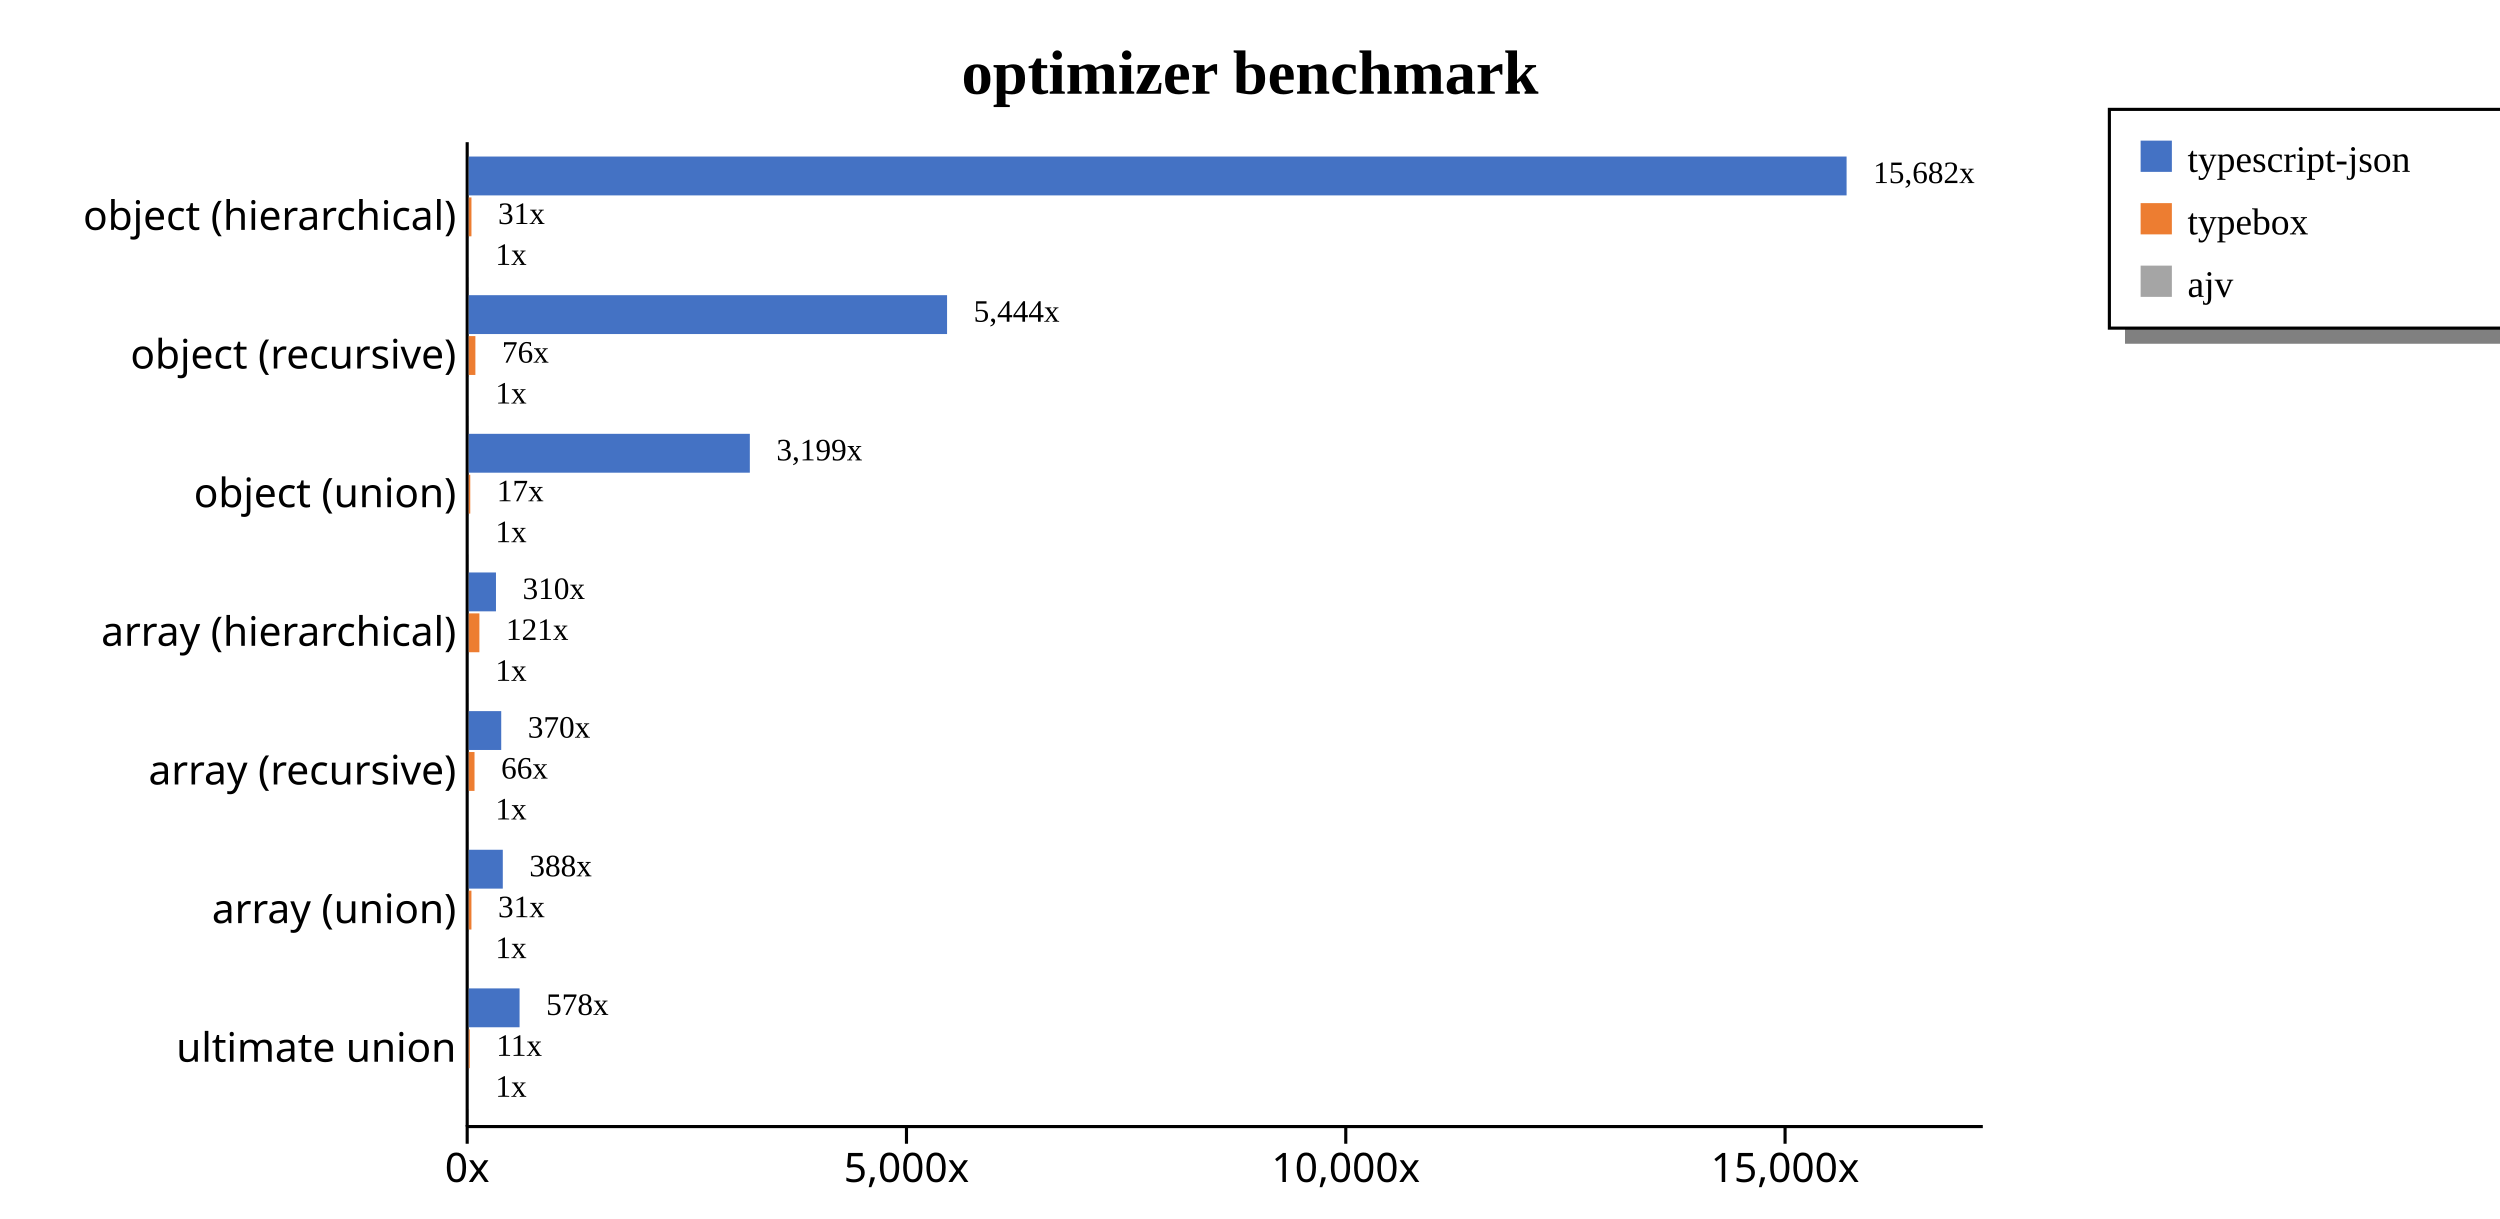
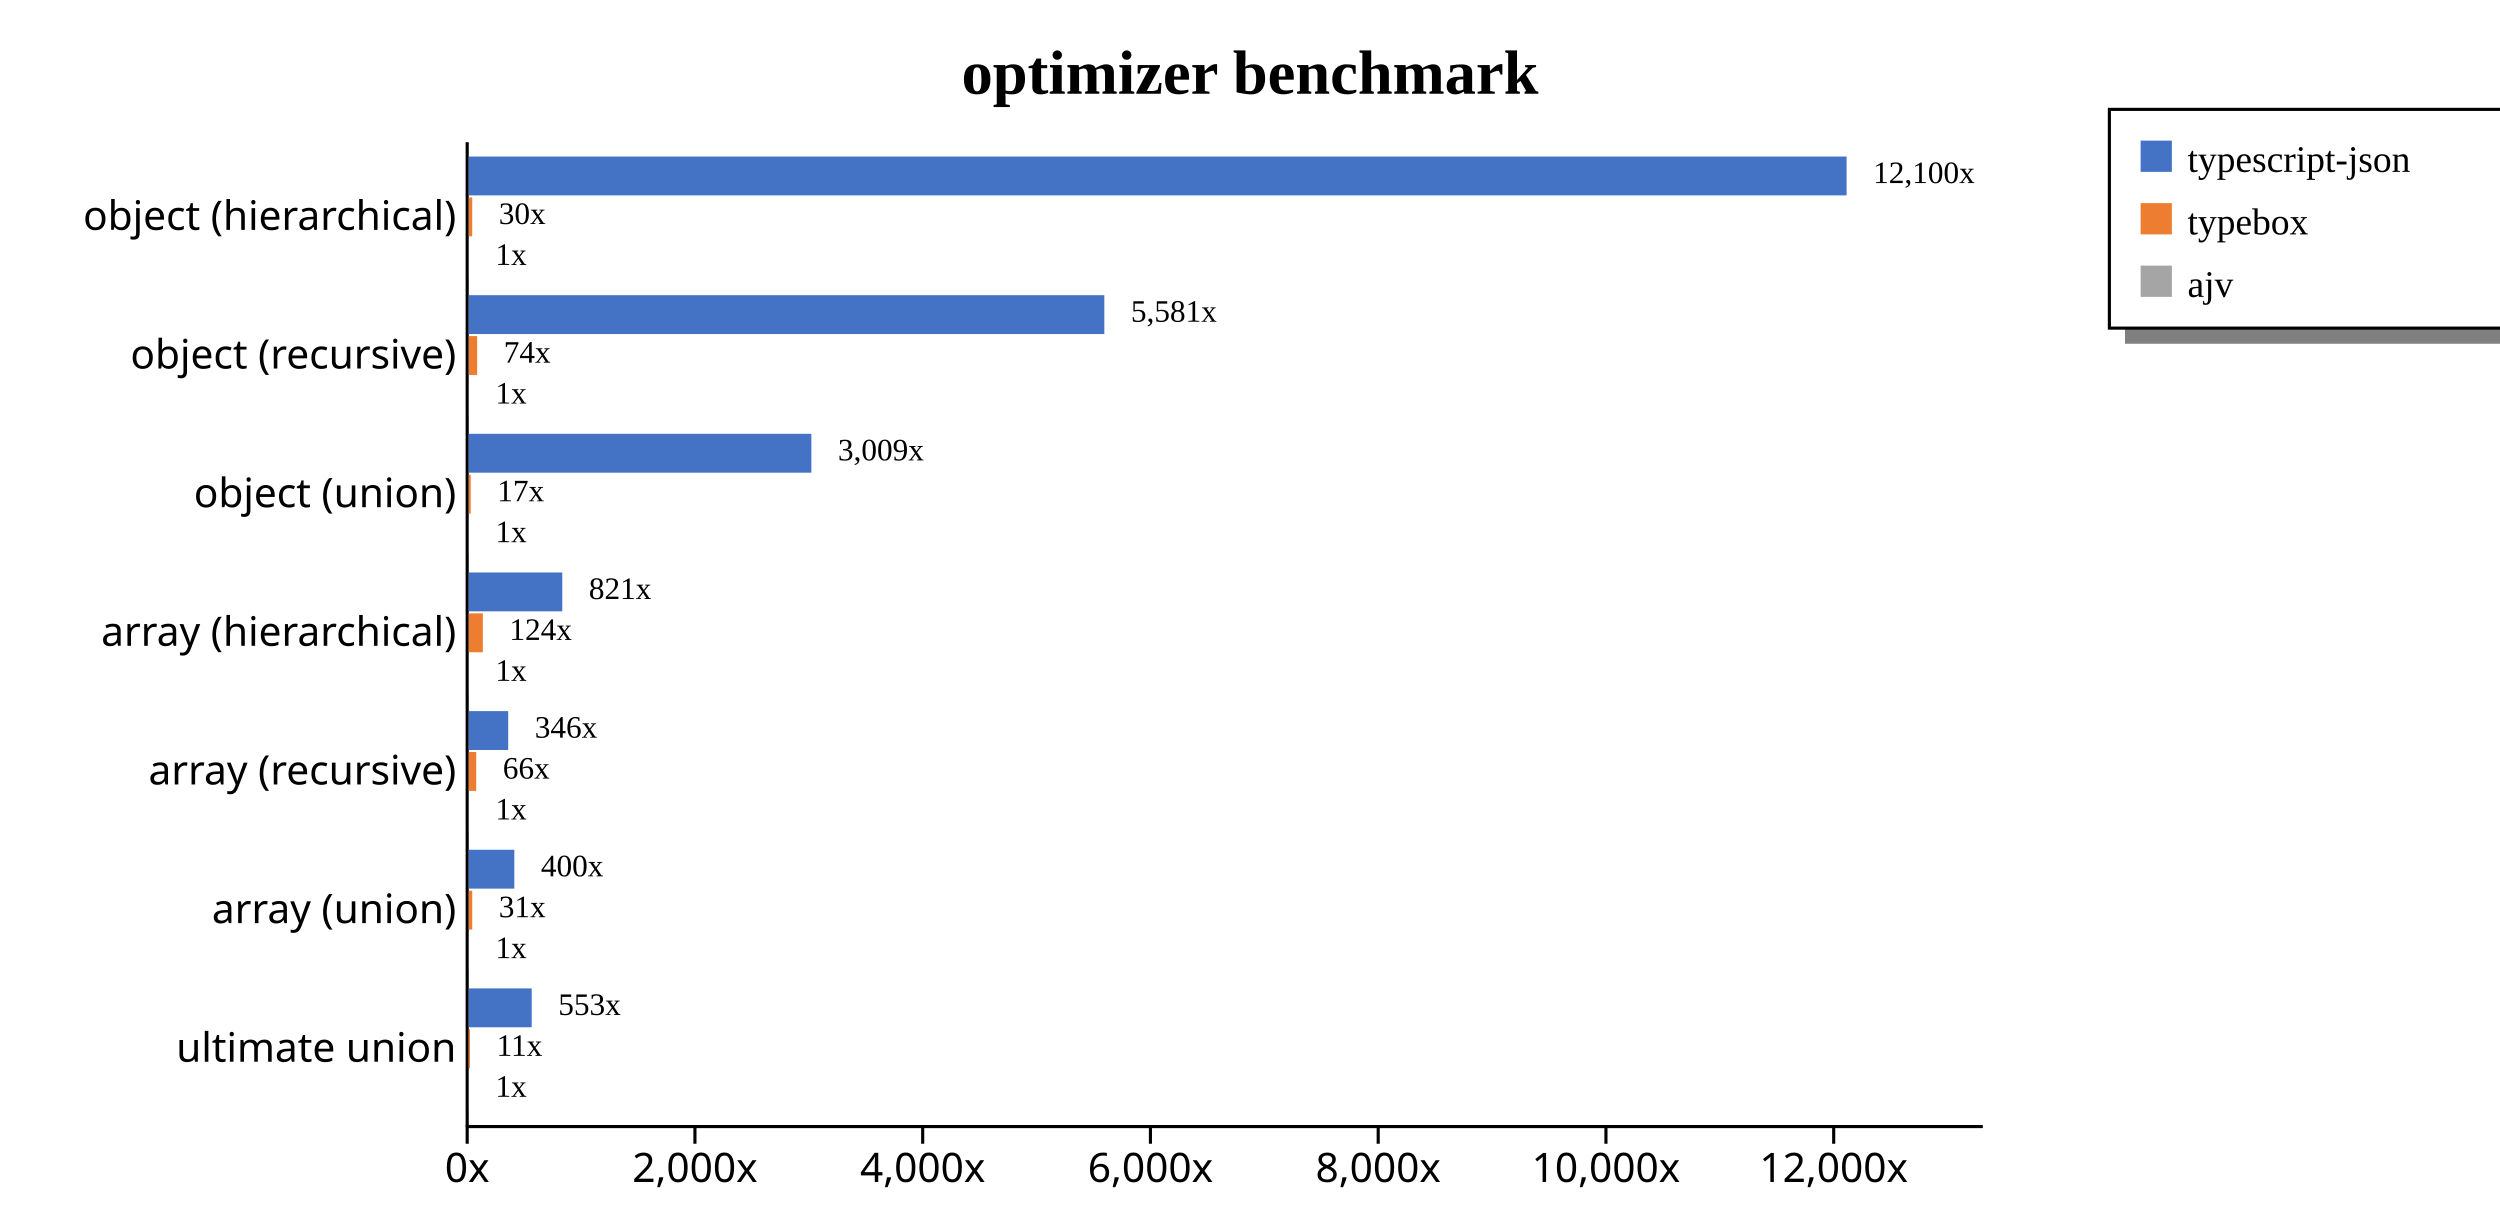
<svg xmlns="http://www.w3.org/2000/svg" width="800" height="390" style="background-color: white;">
  <g class="y axis" transform="translate(149,45)" fill="none" font-size="10" font-family="sans-serif" text-anchor="end" style="font-size: 13px;">
    <path class="domain" stroke="currentColor" d="M0.5,0.5V315.5" />
    <g class="tick" opacity="1" transform="translate(0,24.40141)" style="font-size: 13px;">
      <line stroke="currentColor" x2="0" />
      <text fill="currentColor" x="-3" dy="0.32em">object (hierarchical)    </text>
    </g>
    <g class="tick" opacity="1" transform="translate(0,68.76761)" style="font-size: 13px;">
      <line stroke="currentColor" x2="0" />
      <text fill="currentColor" x="-3" dy="0.32em">object (recursive)    </text>
    </g>
    <g class="tick" opacity="1" transform="translate(0,113.1338)" style="font-size: 13px;">
      <line stroke="currentColor" x2="0" />
      <text fill="currentColor" x="-3" dy="0.32em">object (union)    </text>
    </g>
    <g class="tick" opacity="1" transform="translate(0,157.5)" style="font-size: 13px;">
      <line stroke="currentColor" x2="0" />
      <text fill="currentColor" x="-3" dy="0.32em">array (hierarchical)    </text>
    </g>
    <g class="tick" opacity="1" transform="translate(0,201.8662)" style="font-size: 13px;">
      <line stroke="currentColor" x2="0" />
      <text fill="currentColor" x="-3" dy="0.32em">array (recursive)    </text>
    </g>
    <g class="tick" opacity="1" transform="translate(0,246.2324)" style="font-size: 13px;">
      <line stroke="currentColor" x2="0" />
      <text fill="currentColor" x="-3" dy="0.32em">array (union)    </text>
    </g>
    <g class="tick" opacity="1" transform="translate(0,290.5986)" style="font-size: 13px;">
      <line stroke="currentColor" x2="0" />
      <text fill="currentColor" x="-3" dy="0.32em">ultimate union    </text>
    </g>
  </g>
  <g class="x axis" transform="translate(149,360)" fill="none" font-size="10" font-family="sans-serif" text-anchor="middle" style="font-size: 13px;">
    <path class="domain" stroke="currentColor" d="M0.5,0.5H485.5" />
    <g class="tick" opacity="1" transform="translate(0.5,0)" style="font-size: 13px;">
      <line stroke="currentColor" y2="6" />
      <text fill="currentColor" y="9" dy="0.71em">0x</text>
    </g>
-     <g class="tick" opacity="1" transform="translate(141.0739,0)" style="font-size: 13px;">
+     <g class="tick" opacity="1" transform="translate(73.38054,0)" style="font-size: 13px;">
      <line stroke="currentColor" y2="6" />
-       <text fill="currentColor" y="9" dy="0.71em">5,000x</text>
+       <text fill="currentColor" y="9" dy="0.71em">2,000x</text>
    </g>
-     <g class="tick" opacity="1" transform="translate(281.6477,0)" style="font-size: 13px;">
+     <g class="tick" opacity="1" transform="translate(146.2611,0)" style="font-size: 13px;">
+       <line stroke="currentColor" y2="6" />
+       <text fill="currentColor" y="9" dy="0.71em">4,000x</text>
+     </g>
+     <g class="tick" opacity="1" transform="translate(219.1416,0)" style="font-size: 13px;">
+       <line stroke="currentColor" y2="6" />
+       <text fill="currentColor" y="9" dy="0.71em">6,000x</text>
+     </g>
+     <g class="tick" opacity="1" transform="translate(292.0221,0)" style="font-size: 13px;">
+       <line stroke="currentColor" y2="6" />
+       <text fill="currentColor" y="9" dy="0.71em">8,000x</text>
+     </g>
+     <g class="tick" opacity="1" transform="translate(364.9027,0)" style="font-size: 13px;">
      <line stroke="currentColor" y2="6" />
      <text fill="currentColor" y="9" dy="0.71em">10,000x</text>
    </g>
-     <g class="tick" opacity="1" transform="translate(422.2216,0)" style="font-size: 13px;">
+     <g class="tick" opacity="1" transform="translate(437.7832,0)" style="font-size: 13px;">
      <line stroke="currentColor" y2="6" />
-       <text fill="currentColor" y="9" dy="0.71em">15,000x</text>
+       <text fill="currentColor" y="9" dy="0.71em">12,000x</text>
    </g>
  </g>
  <text transform="translate(400, 30)" style="text-anchor: middle; font-size: 20px; font-weight: bold;">optimizer benchmark</text>
  <rect x="680" y="105" width="200" height="5" fill="gray" />
  <rect x="675" y="35" width="200" height="70" fill="none" stroke="black" />
  <rect x="685" y="45" width="10" height="10" style="fill: #4472c4;" />
  <text x="700" y="55" style="font-size: 12px;">typescript-json</text>
  <rect x="685" y="65" width="10" height="10" style="fill: #ed7d31;" />
  <text x="700" y="75" style="font-size: 12px;">typebox</text>
  <rect x="685" y="85" width="10" height="10" style="fill: #a5a5a5;" />
  <text x="700" y="95" style="font-size: 12px;">ajv</text>
  <g style="font-size: 13px;">
    <g style="font-size: 13px;">
      <rect x="150" y="50.091" width="440.909" height="12.437" fill="#4472c4" />
-       <rect x="150" y="63.183" width="0.866" height="12.437" fill="#ed7d31" />
-       <rect x="150" y="76.275" width="0.028" height="12.437" fill="#a5a5a5" />
-       <text class="label" x="599.409" y="58.591" font-size="10px">15,682x</text>
-       <text class="label" x="159.366" y="71.683" font-size="10px">31x</text>
-       <text class="label" x="158.528" y="84.775" font-size="10px">1x</text>
+       <rect x="150" y="63.183" width="1.108" height="12.437" fill="#ed7d31" />
+       <rect x="150" y="76.275" width="0.036" height="12.437" fill="#a5a5a5" />
+       <text class="label" x="599.409" y="58.591" font-size="10px">12,100x</text>
+       <text class="label" x="159.608" y="71.683" font-size="10px">30x</text>
+       <text class="label" x="158.536" y="84.775" font-size="10px">1x</text>
      <text class="label" x="595.909" y="60.091" font-size="8px" />
-       <text class="label" x="155.866" y="73.183" font-size="8px" />
-       <text class="label" x="155.028" y="86.275" font-size="8px" />
+       <text class="label" x="156.108" y="73.183" font-size="8px" />
+       <text class="label" x="155.036" y="86.275" font-size="8px" />
    </g>
    <g style="font-size: 13px;">
-       <rect x="150" y="94.457" width="153.06" height="12.437" fill="#4472c4" />
-       <rect x="150" y="107.549" width="2.124" height="12.437" fill="#ed7d31" />
-       <rect x="150" y="120.641" width="0.028" height="12.437" fill="#a5a5a5" />
-       <text class="label" x="311.56" y="102.957" font-size="10px">5,444x</text>
-       <text class="label" x="160.624" y="116.049" font-size="10px">76x</text>
-       <text class="label" x="158.528" y="129.141" font-size="10px">1x</text>
-       <text class="label" x="308.06" y="104.457" font-size="8px" />
-       <text class="label" x="157.124" y="117.549" font-size="8px" />
-       <text class="label" x="155.028" y="130.641" font-size="8px" />
+       <rect x="150" y="94.457" width="203.386" height="12.437" fill="#4472c4" />
+       <rect x="150" y="107.549" width="2.692" height="12.437" fill="#ed7d31" />
+       <rect x="150" y="120.641" width="0.036" height="12.437" fill="#a5a5a5" />
+       <text class="label" x="361.886" y="102.957" font-size="10px">5,581x</text>
+       <text class="label" x="161.192" y="116.049" font-size="10px">74x</text>
+       <text class="label" x="158.536" y="129.141" font-size="10px">1x</text>
+       <text class="label" x="358.386" y="104.457" font-size="8px" />
+       <text class="label" x="157.692" y="117.549" font-size="8px" />
+       <text class="label" x="155.036" y="130.641" font-size="8px" />
    </g>
    <g style="font-size: 13px;">
-       <rect x="150" y="138.824" width="89.947" height="12.437" fill="#4472c4" />
-       <rect x="150" y="151.915" width="0.485" height="12.437" fill="#ed7d31" />
-       <rect x="150" y="165.007" width="0.028" height="12.437" fill="#a5a5a5" />
-       <text class="label" x="248.447" y="147.324" font-size="10px">3,199x</text>
-       <text class="label" x="158.985" y="160.415" font-size="10px">17x</text>
-       <text class="label" x="158.528" y="173.507" font-size="10px">1x</text>
-       <text class="label" x="244.947" y="148.824" font-size="8px" />
-       <text class="label" x="155.485" y="161.915" font-size="8px" />
-       <text class="label" x="155.028" y="175.007" font-size="8px" />
+       <rect x="150" y="138.824" width="109.635" height="12.437" fill="#4472c4" />
+       <rect x="150" y="151.915" width="0.627" height="12.437" fill="#ed7d31" />
+       <rect x="150" y="165.007" width="0.036" height="12.437" fill="#a5a5a5" />
+       <text class="label" x="268.135" y="147.324" font-size="10px">3,009x</text>
+       <text class="label" x="159.127" y="160.415" font-size="10px">17x</text>
+       <text class="label" x="158.536" y="173.507" font-size="10px">1x</text>
+       <text class="label" x="264.635" y="148.824" font-size="8px" />
+       <text class="label" x="155.627" y="161.915" font-size="8px" />
+       <text class="label" x="155.036" y="175.007" font-size="8px" />
    </g>
    <g style="font-size: 13px;">
-       <rect x="150" y="183.19" width="8.713" height="12.437" fill="#4472c4" />
-       <rect x="150" y="196.281" width="3.408" height="12.437" fill="#ed7d31" />
-       <rect x="150" y="209.373" width="0.028" height="12.437" fill="#a5a5a5" />
-       <text class="label" x="167.213" y="191.69" font-size="10px">310x</text>
-       <text class="label" x="161.908" y="204.781" font-size="10px">121x</text>
-       <text class="label" x="158.528" y="217.873" font-size="10px">1x</text>
-       <text class="label" x="163.713" y="193.19" font-size="8px" />
-       <text class="label" x="158.408" y="206.281" font-size="8px" />
-       <text class="label" x="155.028" y="219.373" font-size="8px" />
+       <rect x="150" y="183.19" width="29.93" height="12.437" fill="#4472c4" />
+       <rect x="150" y="196.281" width="4.513" height="12.437" fill="#ed7d31" />
+       <rect x="150" y="209.373" width="0.036" height="12.437" fill="#a5a5a5" />
+       <text class="label" x="188.43" y="191.69" font-size="10px">821x</text>
+       <text class="label" x="163.013" y="204.781" font-size="10px">124x</text>
+       <text class="label" x="158.536" y="217.873" font-size="10px">1x</text>
+       <text class="label" x="184.93" y="193.19" font-size="8px" />
+       <text class="label" x="159.513" y="206.281" font-size="8px" />
+       <text class="label" x="155.036" y="219.373" font-size="8px" />
    </g>
    <g style="font-size: 13px;">
-       <rect x="150" y="227.556" width="10.391" height="12.437" fill="#4472c4" />
-       <rect x="150" y="240.648" width="1.847" height="12.437" fill="#ed7d31" />
-       <rect x="150" y="253.739" width="0.028" height="12.437" fill="#a5a5a5" />
-       <text class="label" x="168.891" y="236.056" font-size="10px">370x</text>
-       <text class="label" x="160.347" y="249.148" font-size="10px">66x</text>
-       <text class="label" x="158.528" y="262.239" font-size="10px">1x</text>
-       <text class="label" x="165.391" y="237.556" font-size="8px" />
-       <text class="label" x="156.847" y="250.648" font-size="8px" />
-       <text class="label" x="155.028" y="263.739" font-size="8px" />
+       <rect x="150" y="227.556" width="12.625" height="12.437" fill="#4472c4" />
+       <rect x="150" y="240.648" width="2.393" height="12.437" fill="#ed7d31" />
+       <rect x="150" y="253.739" width="0.036" height="12.437" fill="#a5a5a5" />
+       <text class="label" x="171.125" y="236.056" font-size="10px">346x</text>
+       <text class="label" x="160.893" y="249.148" font-size="10px">66x</text>
+       <text class="label" x="158.536" y="262.239" font-size="10px">1x</text>
+       <text class="label" x="167.625" y="237.556" font-size="8px" />
+       <text class="label" x="157.393" y="250.648" font-size="8px" />
+       <text class="label" x="155.036" y="263.739" font-size="8px" />
    </g>
    <g style="font-size: 13px;">
-       <rect x="150" y="271.922" width="10.895" height="12.437" fill="#4472c4" />
-       <rect x="150" y="285.014" width="0.86" height="12.437" fill="#ed7d31" />
-       <rect x="150" y="298.106" width="0.028" height="12.437" fill="#a5a5a5" />
-       <text class="label" x="169.395" y="280.422" font-size="10px">388x</text>
-       <text class="label" x="159.36" y="293.514" font-size="10px">31x</text>
-       <text class="label" x="158.528" y="306.606" font-size="10px">1x</text>
-       <text class="label" x="165.895" y="281.922" font-size="8px" />
-       <text class="label" x="155.86" y="295.014" font-size="8px" />
-       <text class="label" x="155.028" y="308.106" font-size="8px" />
+       <rect x="150" y="271.922" width="14.585" height="12.437" fill="#4472c4" />
+       <rect x="150" y="285.014" width="1.115" height="12.437" fill="#ed7d31" />
+       <rect x="150" y="298.106" width="0.036" height="12.437" fill="#a5a5a5" />
+       <text class="label" x="173.085" y="280.422" font-size="10px">400x</text>
+       <text class="label" x="159.615" y="293.514" font-size="10px">31x</text>
+       <text class="label" x="158.536" y="306.606" font-size="10px">1x</text>
+       <text class="label" x="169.585" y="281.922" font-size="8px" />
+       <text class="label" x="156.115" y="295.014" font-size="8px" />
+       <text class="label" x="155.036" y="308.106" font-size="8px" />
    </g>
    <g style="font-size: 13px;">
-       <rect x="150" y="316.288" width="16.262" height="12.437" fill="#4472c4" />
-       <rect x="150" y="329.38" width="0.323" height="12.437" fill="#ed7d31" />
-       <rect x="150" y="342.472" width="0.028" height="12.437" fill="#a5a5a5" />
-       <text class="label" x="174.762" y="324.788" font-size="10px">578x</text>
-       <text class="label" x="158.823" y="337.88" font-size="10px">11x</text>
-       <text class="label" x="158.528" y="350.972" font-size="10px">1x</text>
-       <text class="label" x="171.262" y="326.288" font-size="8px" />
-       <text class="label" x="155.323" y="339.38" font-size="8px" />
-       <text class="label" x="155.028" y="352.472" font-size="8px" />
+       <rect x="150" y="316.288" width="20.148" height="12.437" fill="#4472c4" />
+       <rect x="150" y="329.38" width="0.405" height="12.437" fill="#ed7d31" />
+       <rect x="150" y="342.472" width="0.036" height="12.437" fill="#a5a5a5" />
+       <text class="label" x="178.648" y="324.788" font-size="10px">553x</text>
+       <text class="label" x="158.905" y="337.88" font-size="10px">11x</text>
+       <text class="label" x="158.536" y="350.972" font-size="10px">1x</text>
+       <text class="label" x="175.148" y="326.288" font-size="8px" />
+       <text class="label" x="155.405" y="339.38" font-size="8px" />
+       <text class="label" x="155.036" y="352.472" font-size="8px" />
    </g>
  </g>
</svg>
